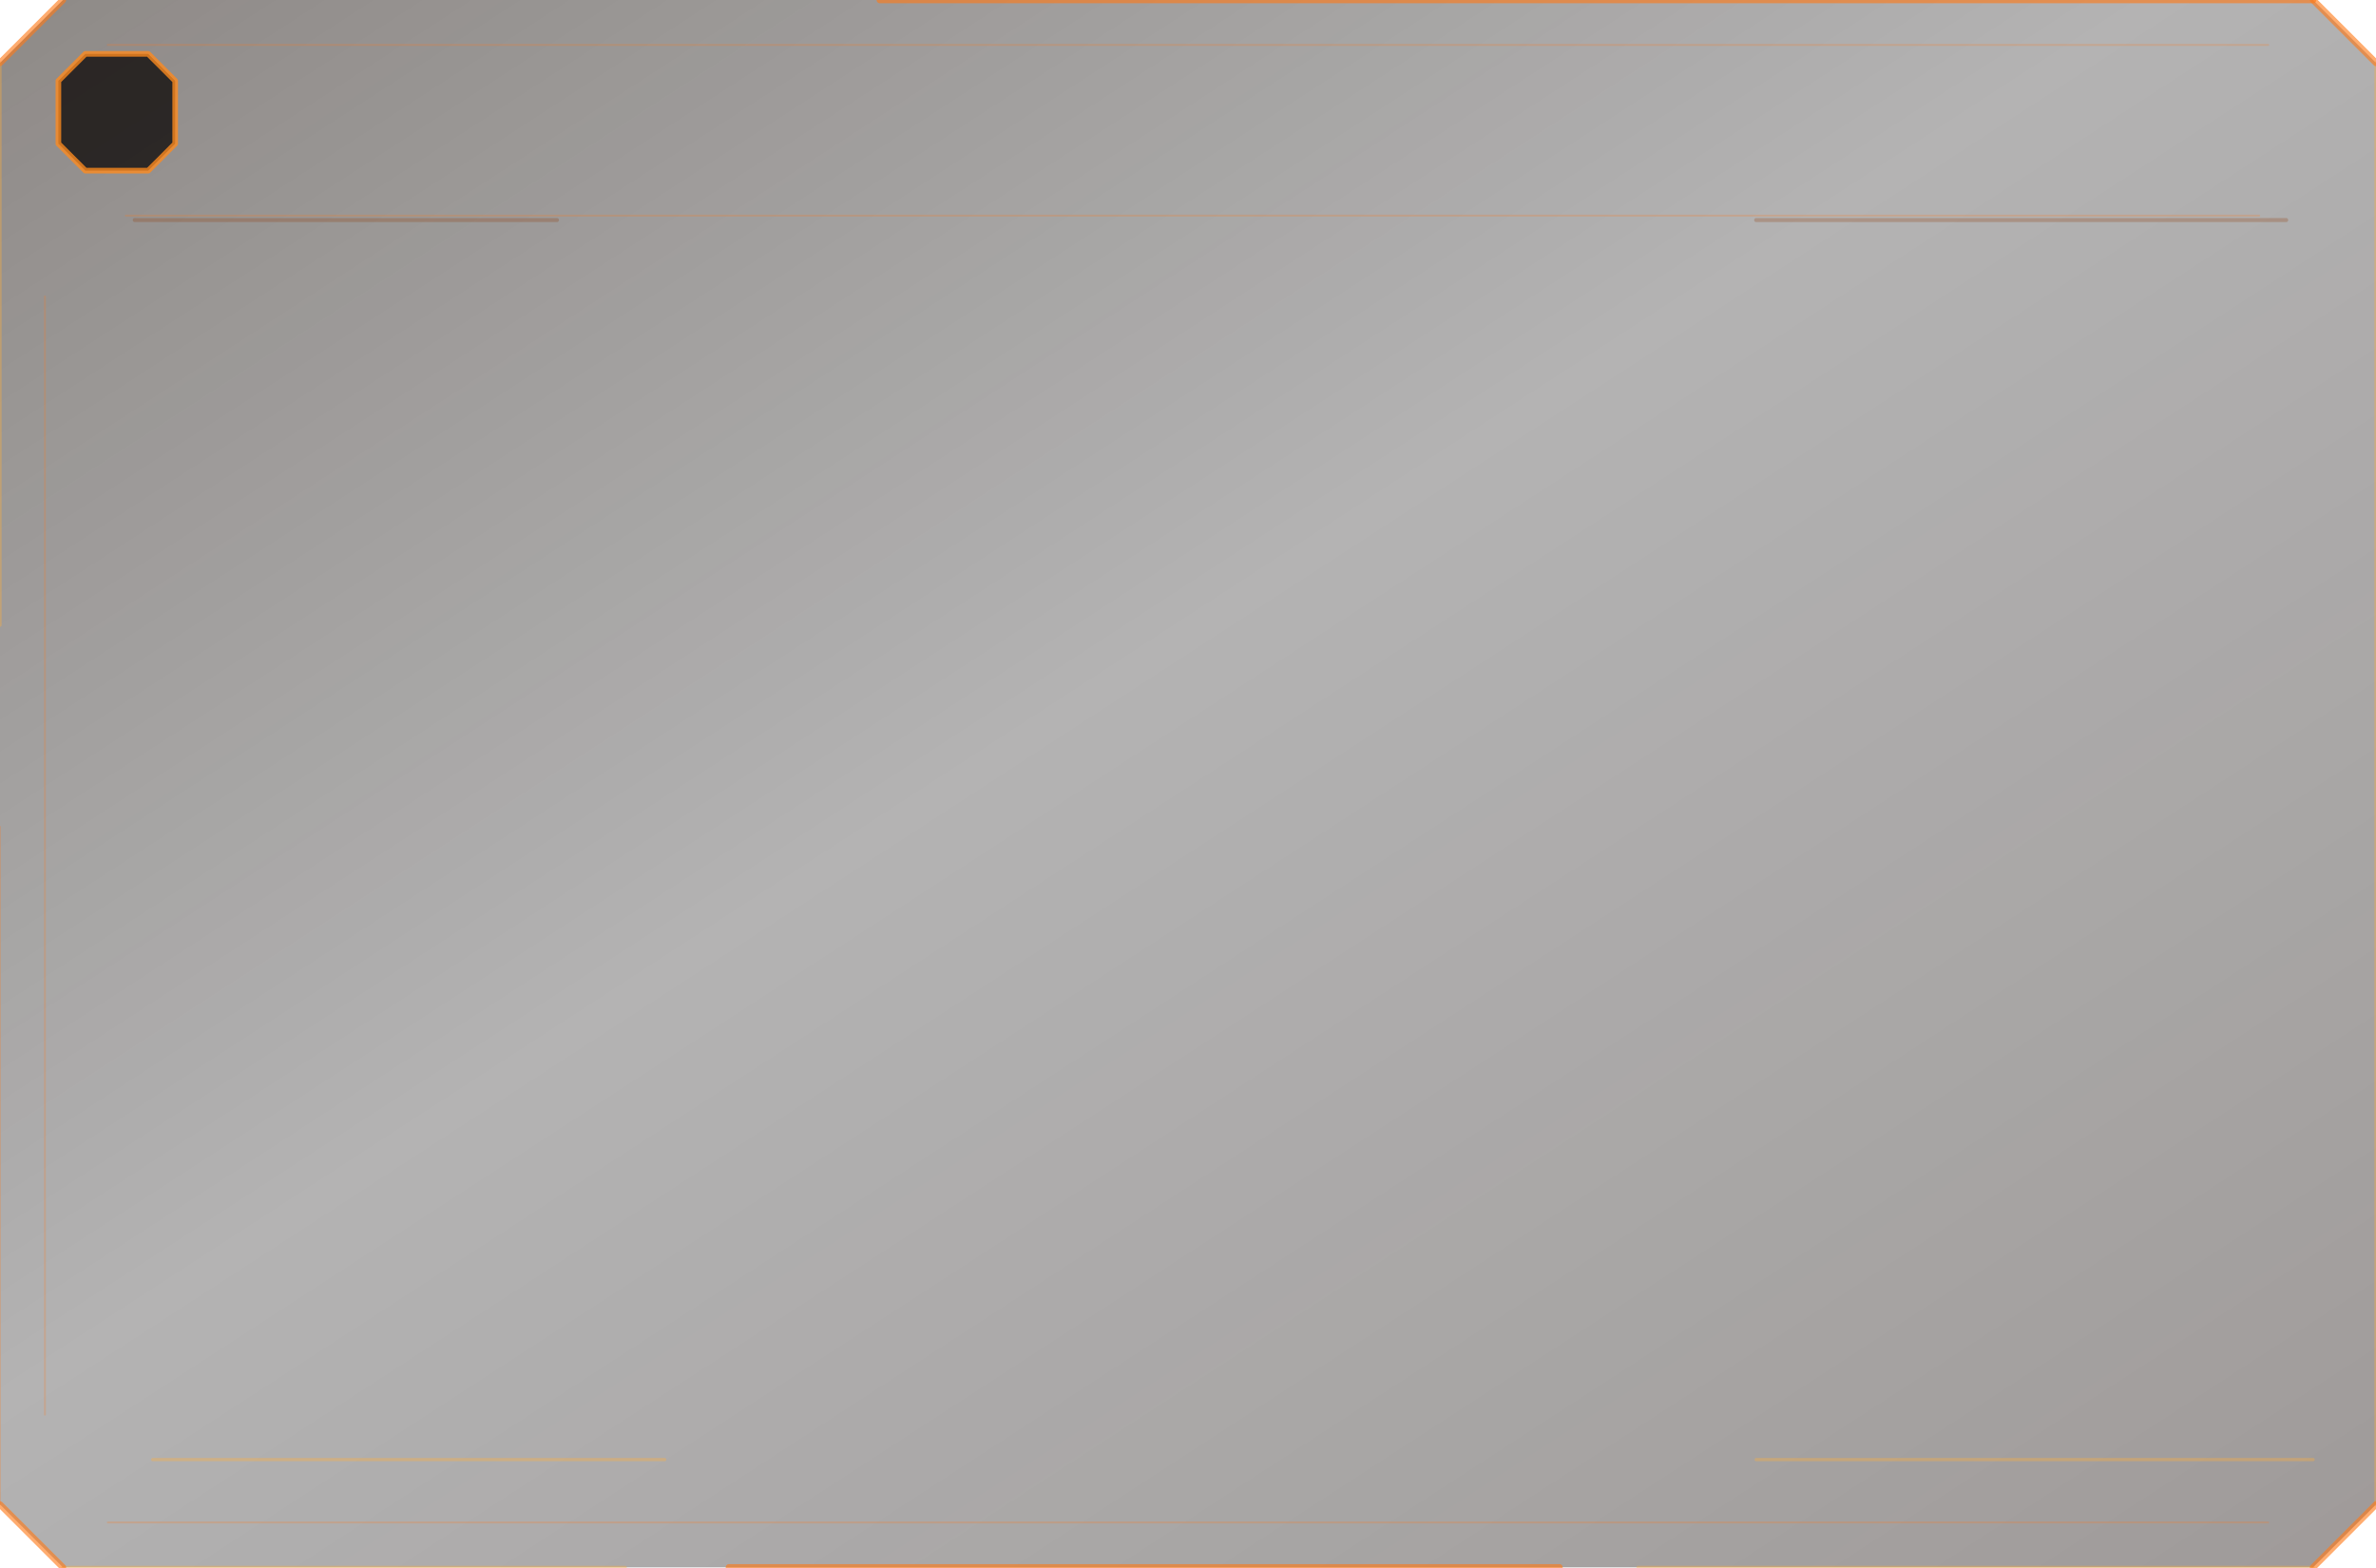
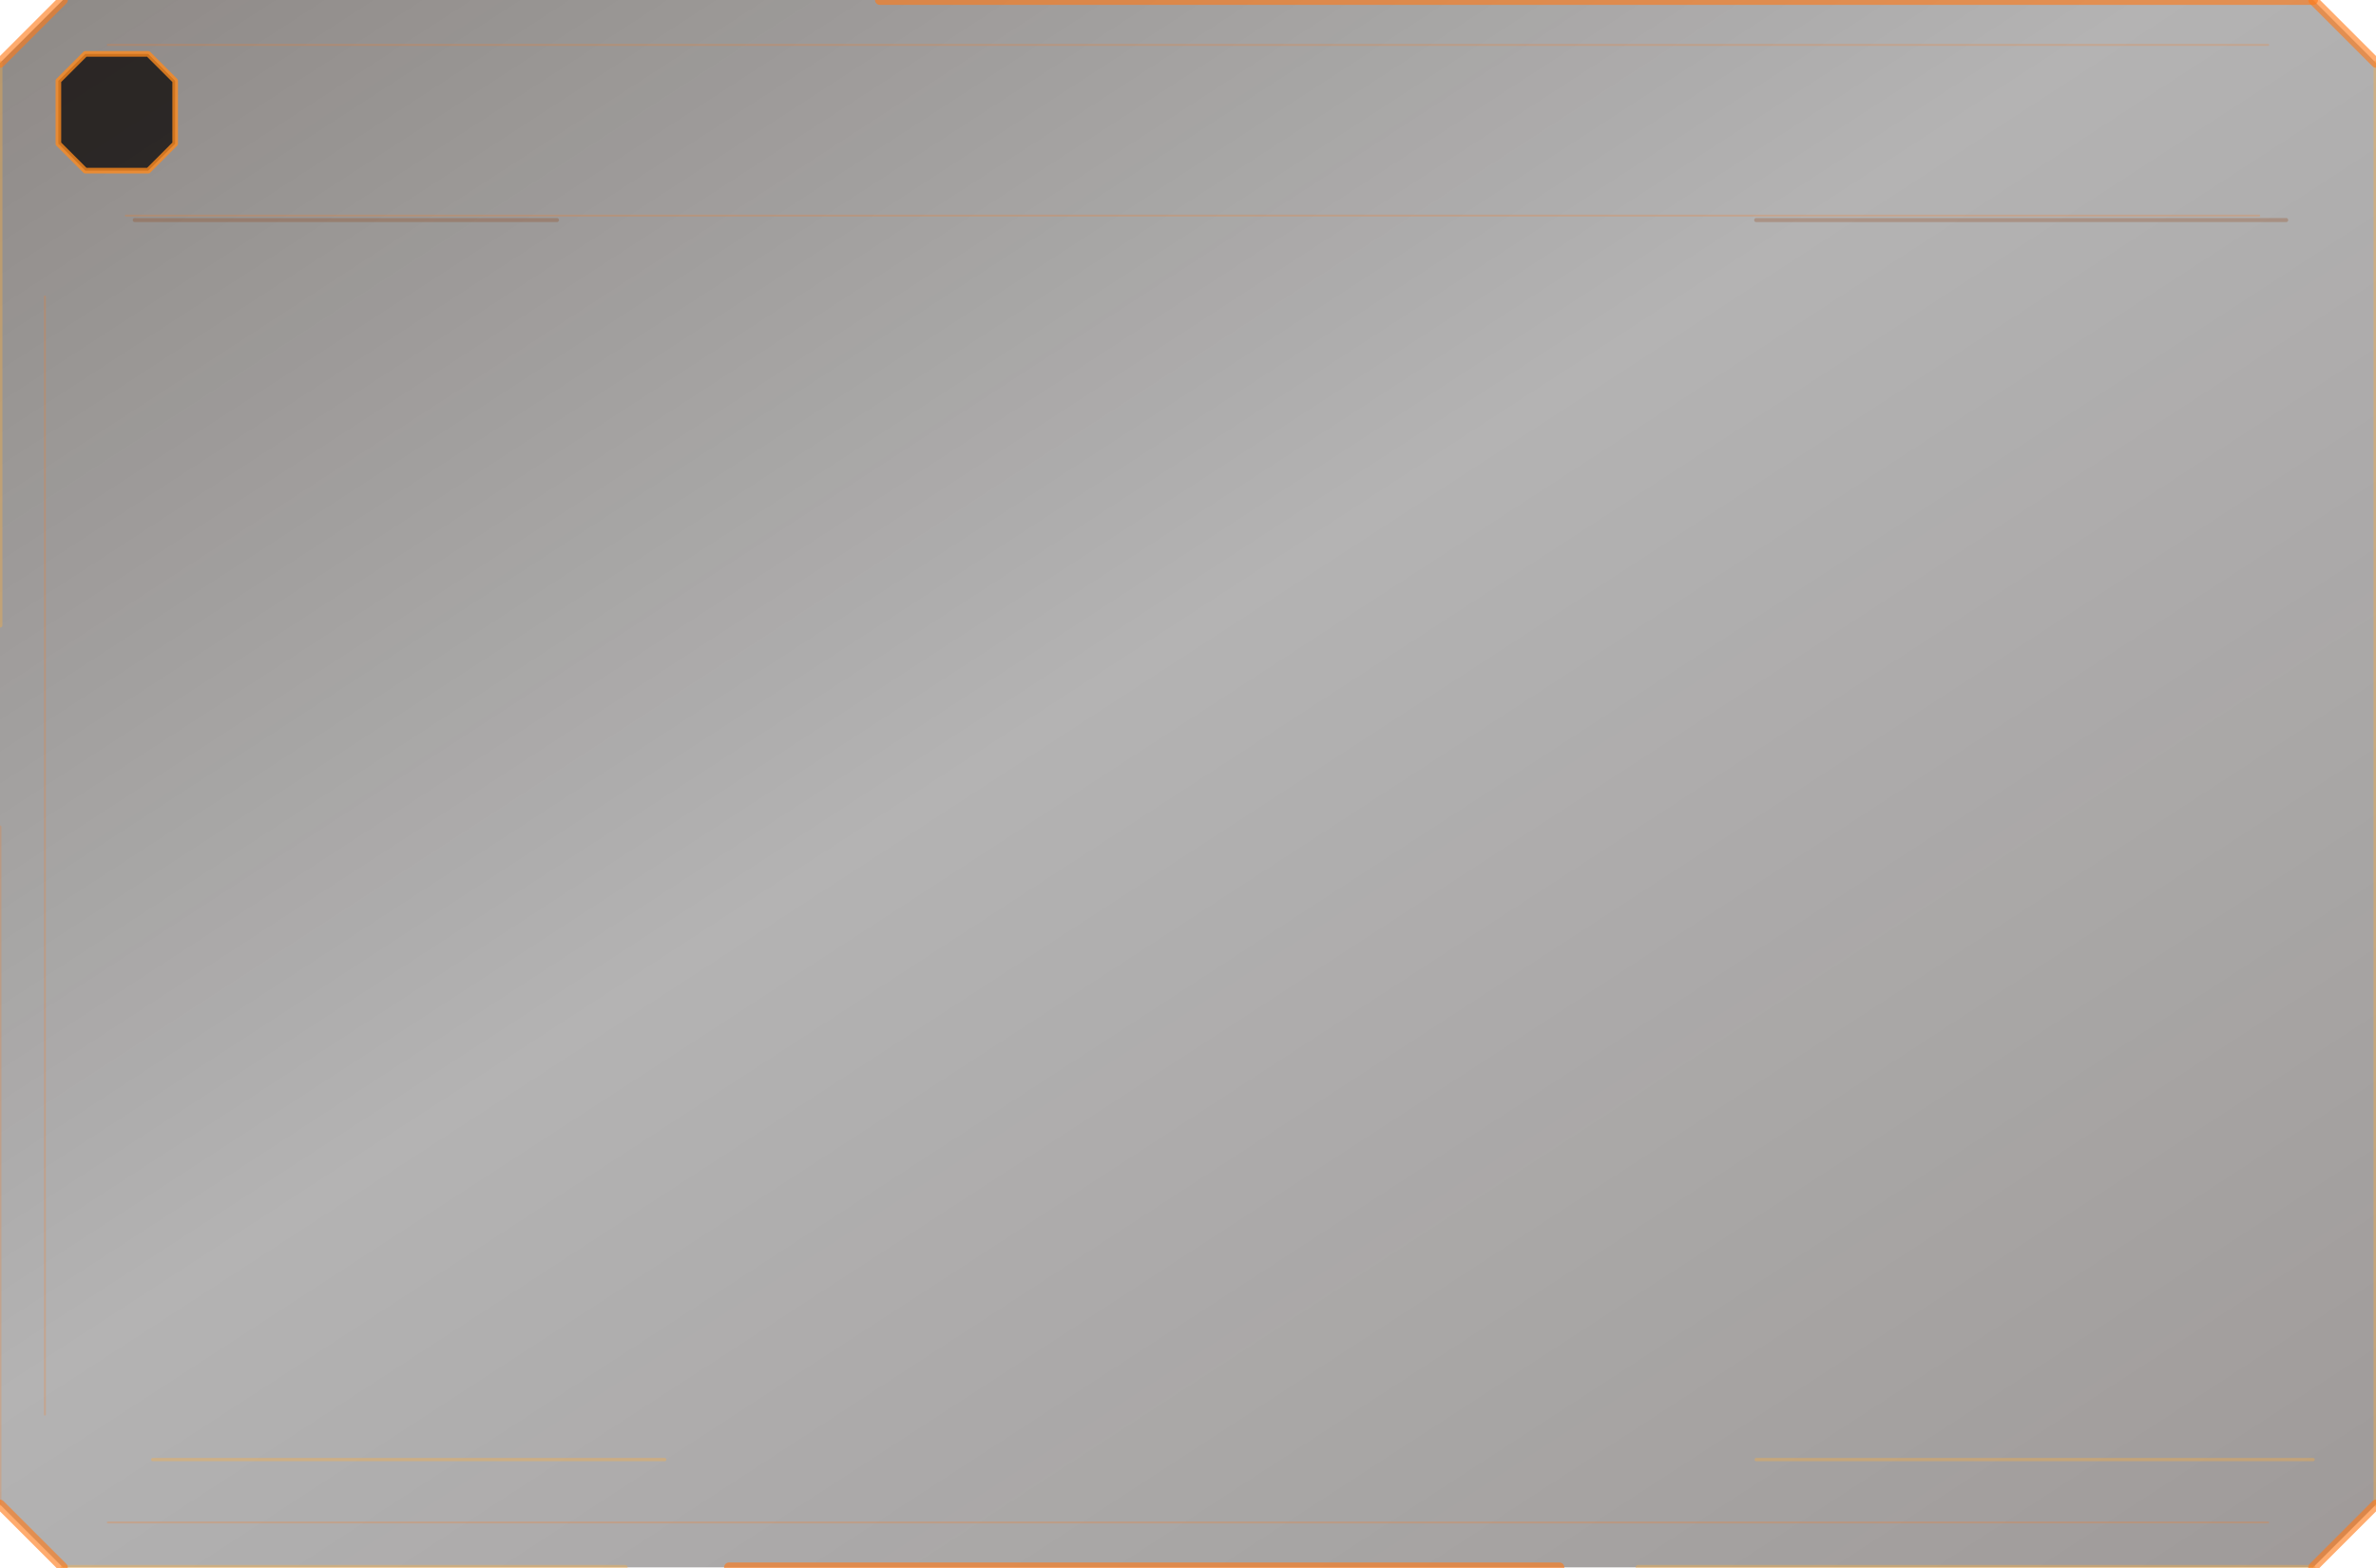
<svg xmlns="http://www.w3.org/2000/svg" id="panel_news_macro_shell" width="529" height="349" viewBox="0 0 529 349" fill="none" role="img" aria-label="panel_news_macro_shell">
  <defs>
    <linearGradient id="news_macro_panel_orange_stroke" x1="0%" y1="0%" x2="100%" y2="0%">
      <stop offset="0%" stop-color="#7a2b05" stop-opacity="0.35" />
      <stop offset="18%" stop-color="#ff7414" stop-opacity="0.95" />
      <stop offset="50%" stop-color="#ffb13b" stop-opacity="0.88" />
      <stop offset="82%" stop-color="#ff6a00" stop-opacity="0.82" />
      <stop offset="100%" stop-color="#642100" stop-opacity="0.38" />
    </linearGradient>
    <linearGradient id="news_macro_panel_vertical_edge" x1="0%" y1="0%" x2="0%" y2="100%">
      <stop offset="0%" stop-color="#ff9e2a" stop-opacity="0.80" />
      <stop offset="42%" stop-color="#b94608" stop-opacity="0.38" />
      <stop offset="100%" stop-color="#ff7a18" stop-opacity="0.68" />
    </linearGradient>
    <linearGradient id="news_macro_panel_fill_gradient" x1="0%" y1="0%" x2="100%" y2="100%">
      <stop offset="0%" stop-color="#120803" stop-opacity="0.66" />
      <stop offset="45%" stop-color="#050302" stop-opacity="0.42" />
      <stop offset="100%" stop-color="#110602" stop-opacity="0.56" />
    </linearGradient>
    <radialGradient id="news_macro_panel_aura" cx="50%" cy="42%" r="67%" display="none" data-disabled="true">
      <stop offset="0%" stop-color="#ff8a1e" stop-opacity="0.12" />
      <stop offset="62%" stop-color="#ff6a00" stop-opacity="0.035" />
      <stop offset="100%" stop-color="#000000" stop-opacity="0" />
    </radialGradient>
    <filter id="news_macro_soft_orange" x="-30%" y="-30%" width="160%" height="160%">
      <feGaussianBlur stdDeviation="1.6" result="blur" in="SourceGraphic" />
      <feColorMatrix type="matrix" values="1 0 0 0 1  0 0.42 0 0 0.32  0 0 0.12 0 0  0 0 0 0.72 0" in="blur" />
      <feMerge>
        <feMergeNode />
        <feMergeNode in="SourceGraphic" />
      </feMerge>
    </filter>
    <filter id="news_macro_panel_shadow" x="-18%" y="-18%" width="136%" height="136%" display="none" data-disabled="true">
      <feDropShadow dx="0" dy="0" stdDeviation="3" flood-color="#ff7a18" flood-opacity="0.12" />
    </filter>
    <pattern id="news_macro_micro_grid" width="28" height="28" patternUnits="userSpaceOnUse">
      <path d="M28 0H0V28" fill="none" stroke="#ff7a18" stroke-width="0.35" stroke-opacity="0.055" />
    </pattern>
  </defs>
  <style>
  .slot-rect { fill:#000000; fill-opacity:0; stroke:none; }
  .board-slot { fill:#000000; fill-opacity:0; stroke:none; }
</style>
  <g id="panel_news_macro_shell_group" data-component="elceo-panel-border" data-reference-style="border-small-medium-tall-wide" data-non-uniform-stroke="true" data-panel-width="529" data-panel-height="349" data-panel-left="1241" data-panel-top="377" transform="translate(-1241 -377)">
    <path id="panel_news_macro_shell_panel_fill" d="M 1255 377 H 1756 L 1770 391 V 712 L 1756 726 H 1255 L 1241 712 V 391 L 1255 377 Z" fill="url(#news_macro_panel_fill_gradient)" fill-opacity="0.72" data-original-filter="url(#news_macro_panel_shadow)" />
    <path id="panel_news_macro_shell_soft_inner_aura" d="M 1255 379 H 1756 L 1768 391 V 712 L 1756 724 H 1255 L 1243 712 V 391 L 1255 379 Z" fill="url(#news_macro_panel_aura)" fill-opacity="1" display="none" data-disabled="true" />
-     <path id="panel_news_macro_shell_primary_top_heavy" d="M 1255 377 H 1423.3" stroke="url(#news_macro_panel_orange_stroke)" stroke-width="2.65" stroke-opacity="0.88" fill="none" stroke-linecap="round" stroke-linejoin="round" filter="url(#news_macro_soft_orange)" />
-     <path id="panel_news_macro_shell_secondary_top_medium" d="M 1436.9 377 H 1756" stroke="#ff7a18" stroke-width="1.45" stroke-opacity="0.62" fill="none" stroke-linecap="round" stroke-linejoin="round" />
-     <path id="panel_news_macro_shell_right_edge_fine" d="M 1770 391 V 712" stroke="#ffb13b" stroke-width="0.72" stroke-opacity="0.36" fill="none" stroke-linecap="round" stroke-linejoin="round" />
-     <path id="panel_news_macro_shell_bottom_left_accent" d="M 1255 726 H 1380.2" stroke="#ffb13b" stroke-width="0.72" stroke-opacity="0.36" fill="none" stroke-linecap="round" stroke-linejoin="round" />
-     <path id="panel_news_macro_shell_bottom_main_medium" d="M 1403.3 726 H 1588.2" stroke="#ff7a18" stroke-width="1.45" stroke-opacity="0.62" fill="none" stroke-linecap="round" stroke-linejoin="round" />
-     <path id="panel_news_macro_shell_bottom_right_accent" d="M 1605.7 726 H 1756" stroke="#ffb13b" stroke-width="0.72" stroke-opacity="0.36" fill="none" stroke-linecap="round" stroke-linejoin="round" />
-     <path id="panel_news_macro_shell_left_edge_upper_fine" d="M 1241 391 V 516.2" stroke="#ffb13b" stroke-width="0.72" stroke-opacity="0.36" fill="none" stroke-linecap="round" stroke-linejoin="round" />
-     <path id="panel_news_macro_shell_left_edge_lower_hair" d="M 1241 561.1 V 712" stroke="#ff7a18" stroke-width="0.42" stroke-opacity="0.22" fill="none" stroke-linecap="round" stroke-linejoin="round" />
-     <path id="panel_news_macro_shell_corner_diagonal_emphasis" d="M 1255 377 L 1241 391 M 1756 377 L 1770 391 M 1770 712 L 1756 726 M 1255 726 L 1241 712" stroke="#ff7a18" stroke-width="1.45" stroke-opacity="0.62" fill="none" stroke-linecap="round" stroke-linejoin="round" />
+     <path id="panel_news_macro_shell_primary_top_heavy" d="M 1255 377 H 1423.3" stroke="url(#news_macro_panel_orange_stroke)" stroke-width="3.975" stroke-opacity="0.88" fill="none" stroke-linecap="round" stroke-linejoin="round" filter="url(#news_macro_soft_orange)" />
+     <path id="panel_news_macro_shell_secondary_top_medium" d="M 1436.9 377 H 1756" stroke="#ff7a18" stroke-width="2.175" stroke-opacity="0.62" fill="none" stroke-linecap="round" stroke-linejoin="round" />
+     <path id="panel_news_macro_shell_right_edge_fine" d="M 1770 391 V 712" stroke="#ffb13b" stroke-width="1.08" stroke-opacity="0.36" fill="none" stroke-linecap="round" stroke-linejoin="round" />
+     <path id="panel_news_macro_shell_bottom_left_accent" d="M 1255 726 H 1380.2" stroke="#ffb13b" stroke-width="1.08" stroke-opacity="0.36" fill="none" stroke-linecap="round" stroke-linejoin="round" />
+     <path id="panel_news_macro_shell_bottom_main_medium" d="M 1403.3 726 H 1588.2" stroke="#ff7a18" stroke-width="2.175" stroke-opacity="0.62" fill="none" stroke-linecap="round" stroke-linejoin="round" />
+     <path id="panel_news_macro_shell_bottom_right_accent" d="M 1605.7 726 H 1756" stroke="#ffb13b" stroke-width="1.08" stroke-opacity="0.36" fill="none" stroke-linecap="round" stroke-linejoin="round" />
+     <path id="panel_news_macro_shell_left_edge_upper_fine" d="M 1241 391 V 516.2" stroke="#ffb13b" stroke-width="1.08" stroke-opacity="0.36" fill="none" stroke-linecap="round" stroke-linejoin="round" />
+     <path id="panel_news_macro_shell_left_edge_lower_hair" d="M 1241 561.1 V 712" stroke="#ff7a18" stroke-width="0.63" stroke-opacity="0.22" fill="none" stroke-linecap="round" stroke-linejoin="round" />
+     <path id="panel_news_macro_shell_corner_diagonal_emphasis" d="M 1255 377 L 1241 391 M 1756 377 L 1770 391 M 1770 712 L 1756 726 M 1255 726 L 1241 712" stroke="#ff7a18" stroke-width="2.175" stroke-opacity="0.62" fill="none" stroke-linecap="round" stroke-linejoin="round" />
    <path id="panel_news_macro_shell_inner_top_hairline" d="M 1265 387 H 1746" stroke="#ff7a18" stroke-width="0.42" stroke-opacity="0.22" fill="none" stroke-linecap="round" stroke-linejoin="round" />
    <path id="panel_news_macro_shell_inner_bottom_hairline" d="M 1265 716 H 1746" stroke="#ff7a18" stroke-width="0.42" stroke-opacity="0.22" fill="none" stroke-linecap="round" stroke-linejoin="round" />
    <path id="panel_news_macro_shell_title_separator_faint" d="M 1269 425 H 1744" stroke="#ff7a18" stroke-width="0.42" stroke-opacity="0.22" fill="none" stroke-linecap="round" stroke-linejoin="round" />
    <path id="panel_news_macro_shell_title_notch_left" d="M 1271 426 H 1365" stroke="#8f3d0b" stroke-width="0.9" stroke-opacity="0.26" fill="none" stroke-linecap="round" stroke-linejoin="round" />
    <path id="panel_news_macro_shell_title_notch_right" d="M 1632 426 H 1750" stroke="#8f3d0b" stroke-width="0.9" stroke-opacity="0.26" fill="none" stroke-linecap="round" stroke-linejoin="round" />
    <path id="panel_news_macro_shell_number_badge_empty" d="M 1260 389 H 1274 L 1280 395 V 409 L 1274 415 H 1260 L 1254 409 V 395 L 1260 389 Z" fill="#080402" fill-opacity="0.74" stroke="#ff8a1e" stroke-width="1.25" stroke-opacity="0.78" stroke-linejoin="round" />
    <path id="panel_news_macro_shell_number_badge_inner_glow" d="M 1263 394 H 1271 L 1275 398 V 406 L 1271 410 H 1263 L 1259 406 V 398 L 1263 394 Z" fill="none" stroke="#ffb13b" stroke-width="0.55" stroke-opacity="0.24" display="none" data-disabled="true" />
    <path id="panel_news_macro_shell_left_inner_vertical_accent" d="M 1251 443 V 692" stroke="#ff7a18" stroke-width="0.42" stroke-opacity="0.22" fill="none" stroke-linecap="round" stroke-linejoin="round" />
    <path id="panel_news_macro_shell_lower_micro_accents" d="M 1275 702 H 1389 M 1632 702 H 1756" stroke="#ffb13b" stroke-width="0.72" stroke-opacity="0.36" fill="none" stroke-linecap="round" stroke-linejoin="round" />
  </g>
  <g id="news_macro_panel_content_blocks_invisible" transform="translate(-1322 -460)">
    <rect id="content_block_news_macro_header" class="slot-rect" x="1395" y="480" width="454" height="40" data-content-block="news_macro_header" />
    <rect id="content_block_news_macro_body" class="slot-rect" x="1370" y="536" width="483" height="257" data-content-block="news_macro_body" />
  </g>
</svg>
